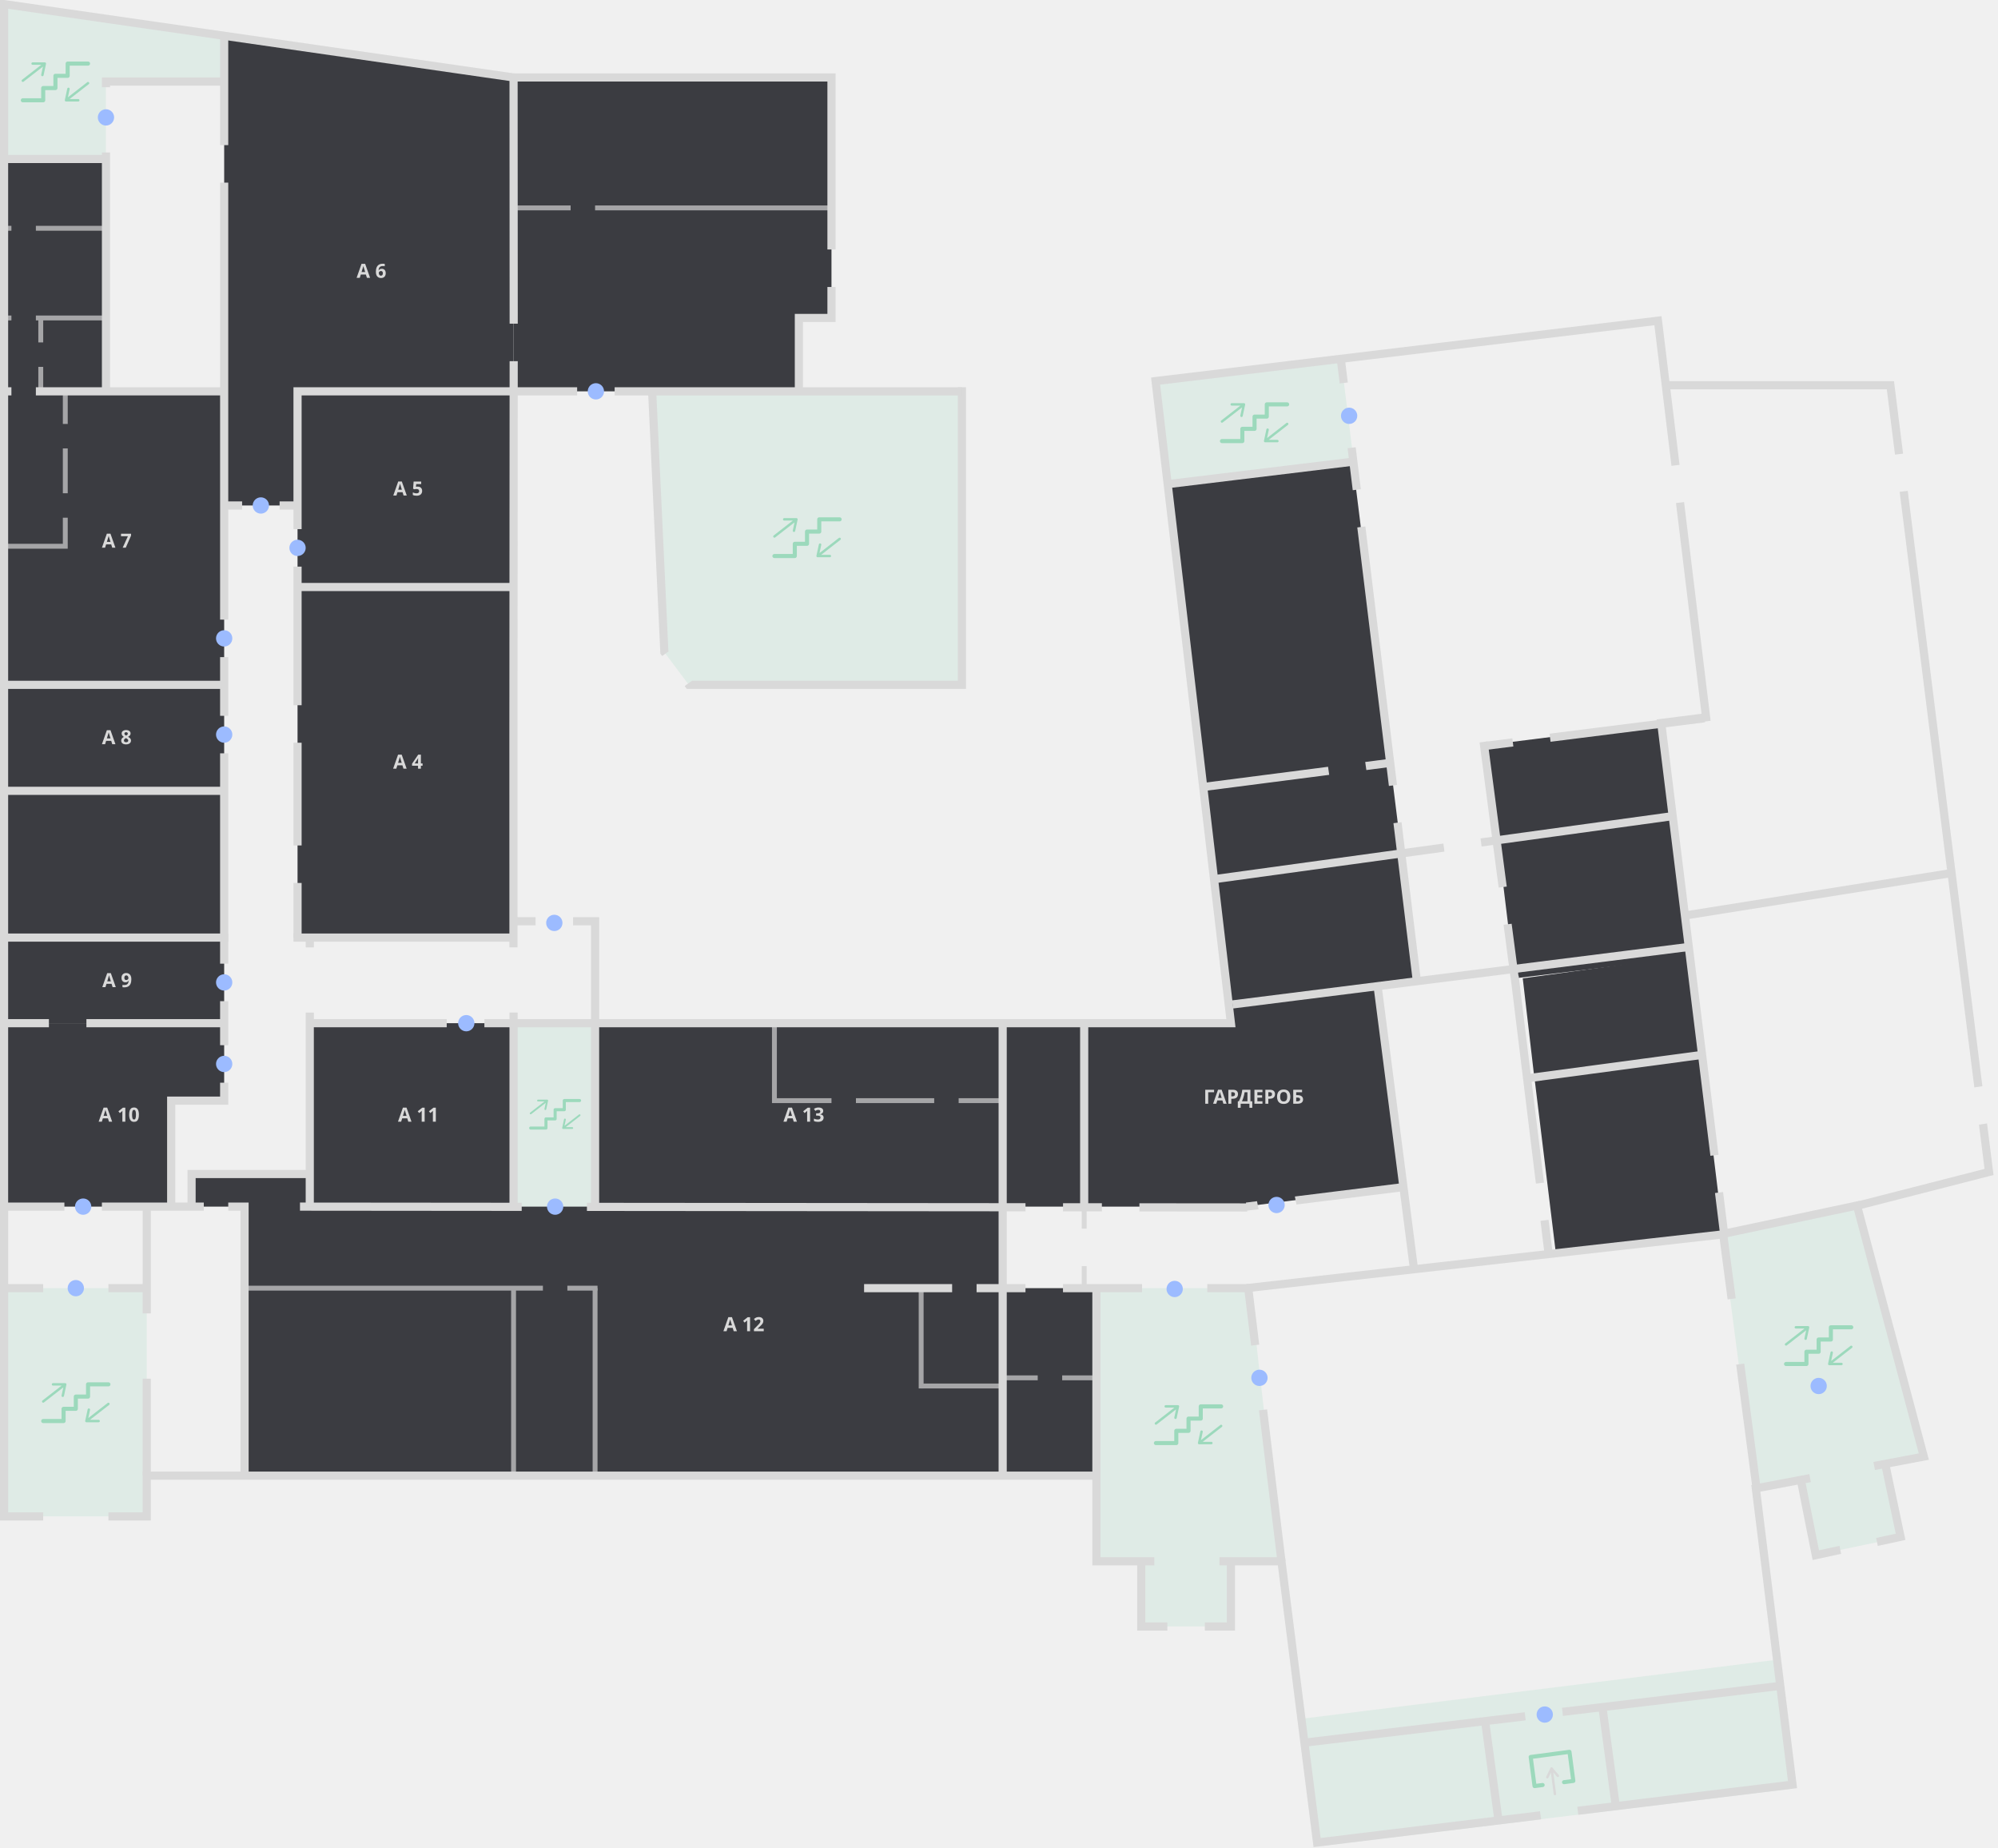
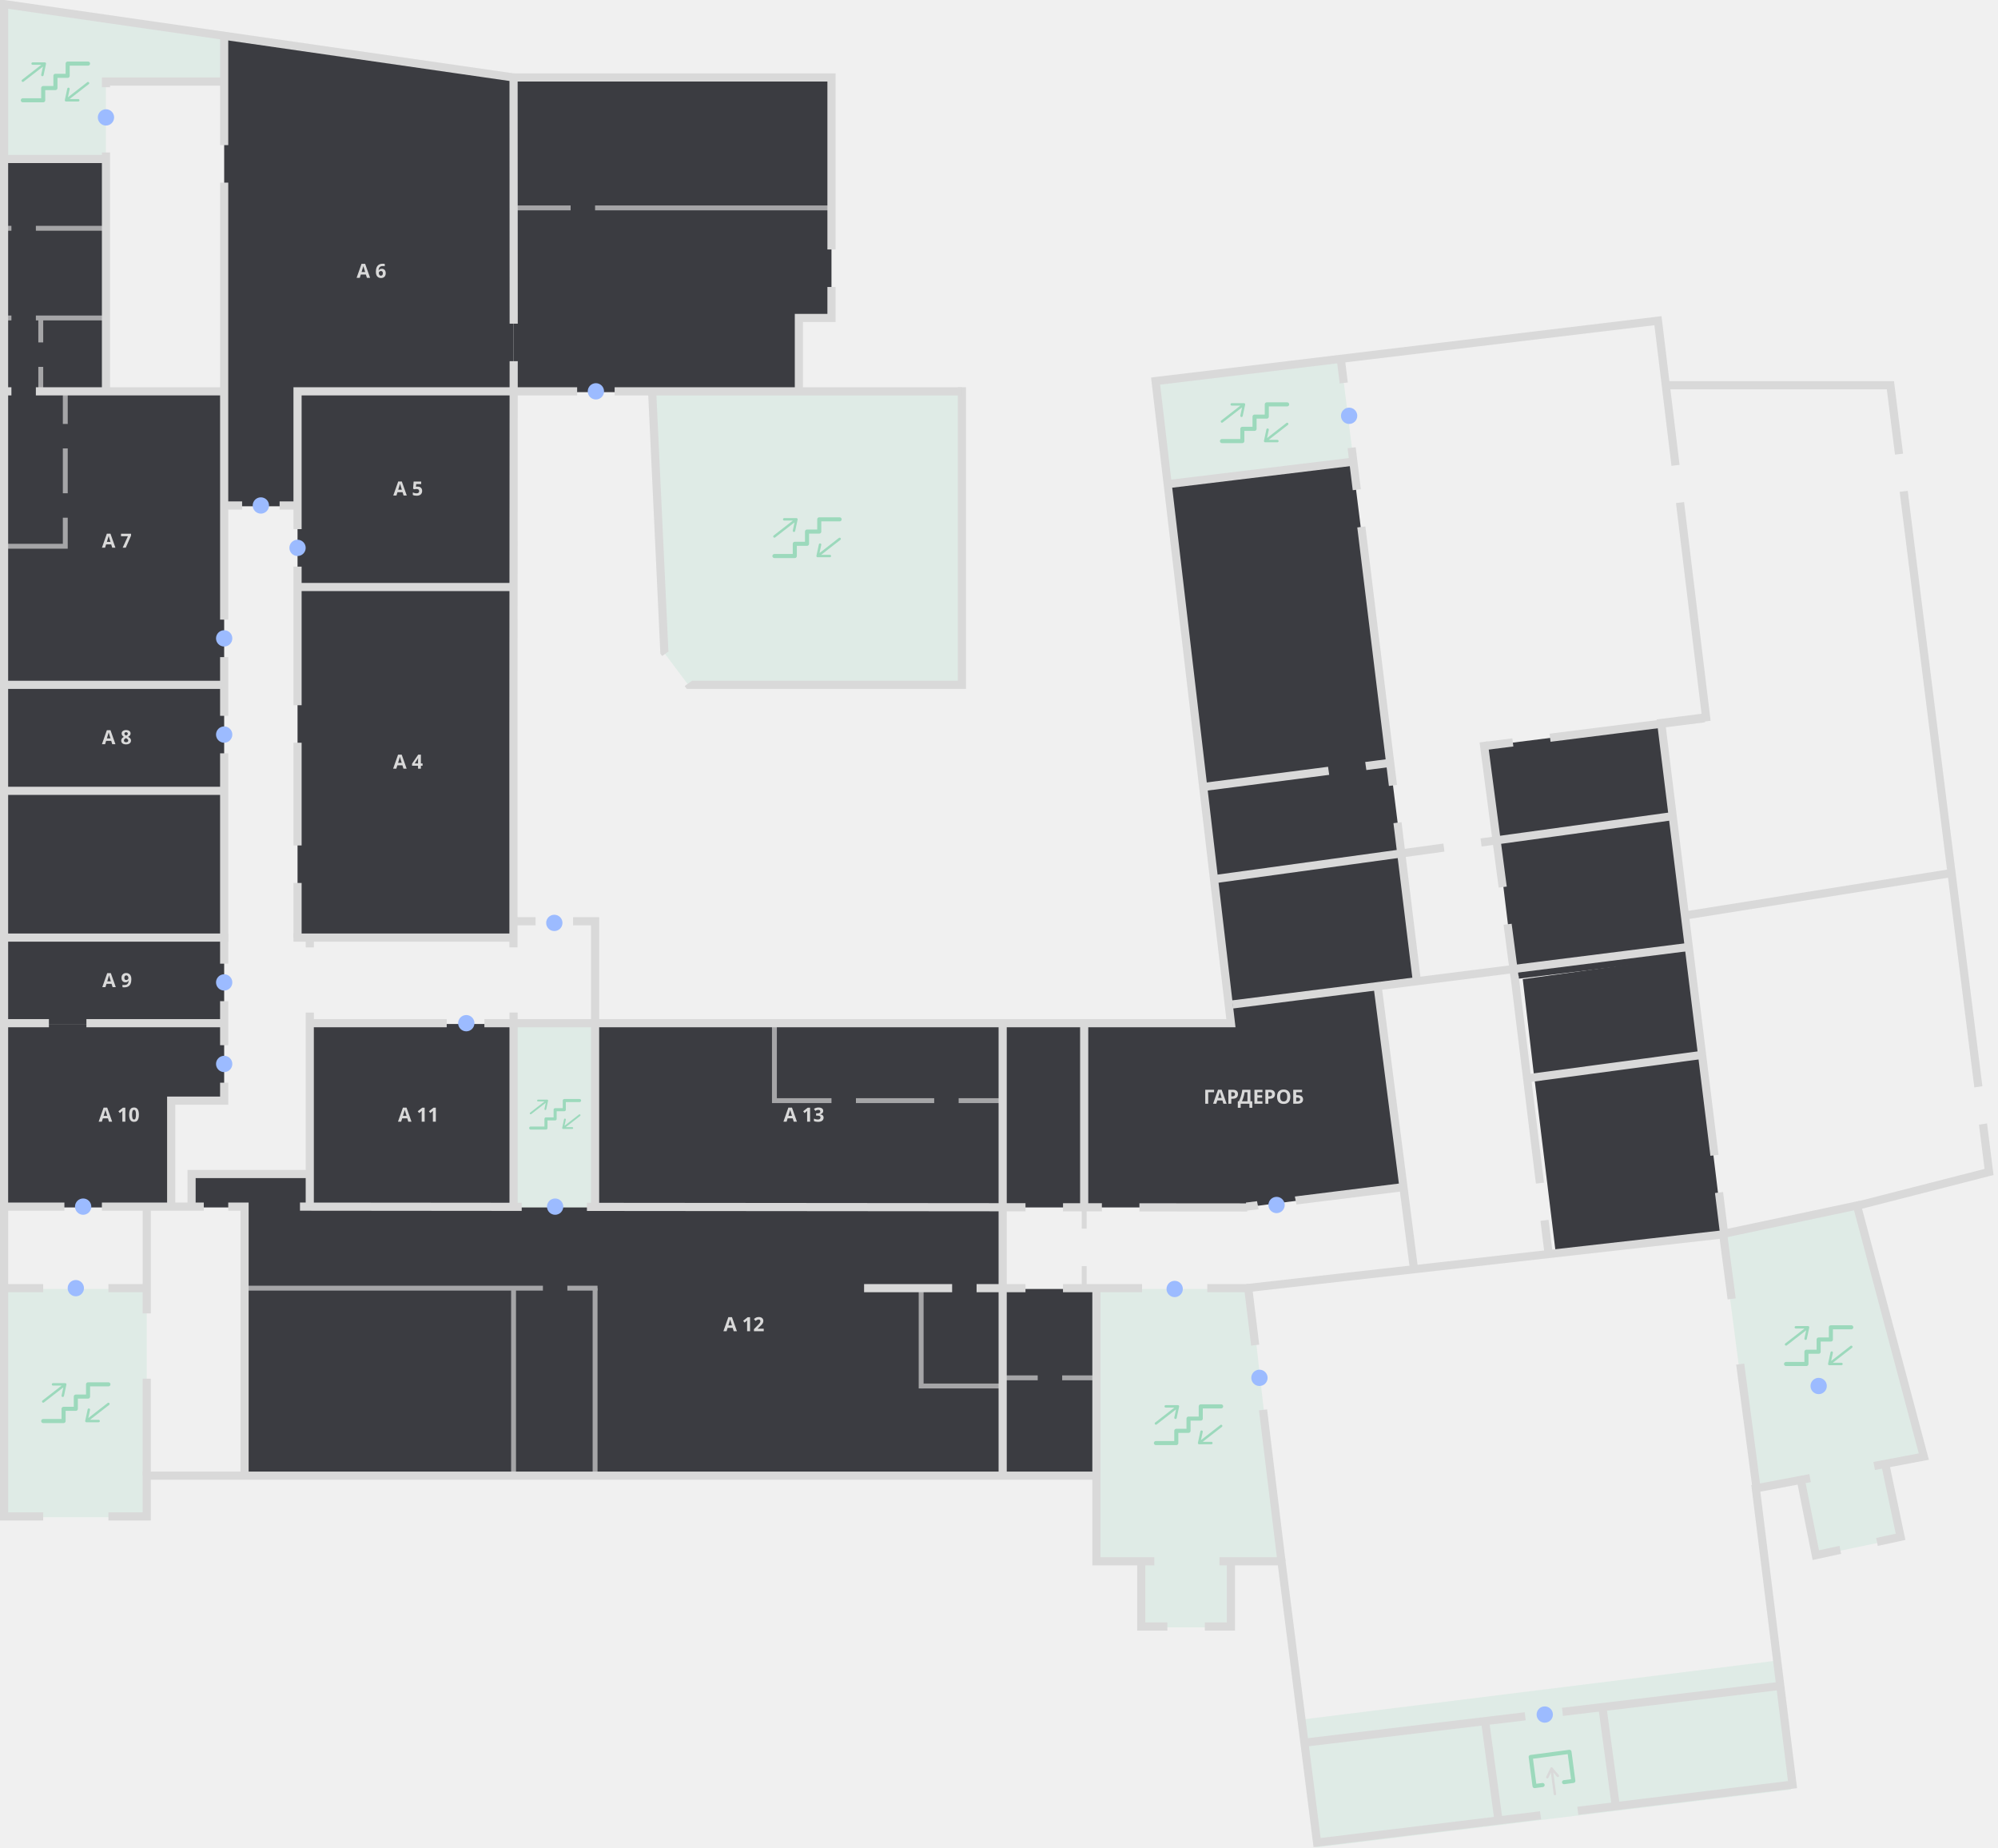
<svg xmlns="http://www.w3.org/2000/svg" width="2451" height="2266" viewBox="0 0 2451 2266" fill="none">
  <g id="A-0" clip-path="url(#clip0_1_385)">
    <g id="Spaces">
-       <path id="!a-0-stair-5" opacity="0.2" d="M1417 469L1645 440L1661 569L1432 597L1417 469Z" fill="#9CD9BC" />
-       <rect id="!a-9" x="6" y="1150" width="269" height="105" fill="#3B3C41" />
-       <rect id="!a-8" x="6" y="840" width="269" height="130" fill="#3B3C41" />
-       <path id="!a-7" d="M5 195H130V480H275V840H5V195Z" fill="#3B3C41" />
-       <rect id="!a" x="6" y="970" width="269" height="180" fill="#3B3C41" />
-       <rect id="!a-11" x="380" y="1255" width="250" height="225" fill="#3B3C41" />
-       <rect id="!a-5" x="365" y="480" width="265" height="240" fill="#3B3C41" />
-       <path id="!Rectangle 84" opacity="0.2" d="M800 480H1180V840H845L815 800L800 480Z" fill="#9CD9BC" />
-       <path id="!Rectangle 83" d="M630 95H1020V390H981V480H630V95Z" fill="#3B3C41" />
-       <path id="!a-6" d="M275 45L630 95V480H365V620H275V45Z" fill="#3B3C41" />
-       <rect id="!a-4" x="365" y="720" width="265" height="430" fill="#3B3C41" />
-       <path id="!a-10" d="M6 1255H275V1350H210V1480H6V1255Z" fill="#3B3C41" />
-       <rect id="!a-0-stair-4" opacity="0.2" x="5" y="1580" width="175" height="280" fill="#9CD9BC" />
-       <path id="a-0-stair-2" opacity="0.2" d="M1345 1580H1533.59L1571.5 1916H1510V1995H1400V1915H1345V1580Z" fill="#9CD9BC" />
-       <path id="a-0-stair-1" opacity="0.2" d="M2112 1513L2278 1478L2358.5 1786L2313 1796L2332 1885.5L2229 1907L2208.5 1816L2153 1827L2112 1513Z" fill="#9CD9BC" />
-       <rect id="!a-0-stair-3" opacity="0.2" x="630" y="1255" width="100" height="225" fill="#9CD9BC" />
-       <rect id="!a_2" x="1230" y="1580" width="115" height="230" fill="#3B3C41" />
-       <rect id="!a_3" x="1230" y="1255" width="100" height="225" fill="#3B3C41" />
-       <rect id="!a-13" x="730" y="1255" width="500" height="225" fill="#3B3C41" />
-       <path id="!a-12" d="M235 1440H380V1480H1230V1810H300V1480H235V1440Z" fill="#3B3C41" />
-       <path id="a-gard" d="M1329.83 1255H1511.5L1508.5 1232L1692 1210.5L1721.83 1455L1526.68 1480H1329.83V1255Z" fill="#3B3C41" />
-       <path id="!a_4" d="M1432.26 593.746L1659.26 565.669L1738.93 1203.47L1510 1233L1432.26 593.746Z" fill="#3B3C41" />
-       <path id="!a_5" d="M1823 914L2037 887L2051 1000L1836 1027L1823 914Z" fill="#3B3C41" />
-       <path id="!a_6" d="M1837 1027L2051 1000L2072 1174L1858 1200L1837 1027Z" fill="#3B3C41" />
-       <path id="!a_7" d="M1868 1200L2072 1172L2087 1294L1882 1320L1868 1200Z" fill="#3B3C41" />
-       <path id="!a_8" d="M1882 1319L2087 1294.01L2113.81 1513.59L1908.81 1538.58L1882 1319Z" fill="#3B3C41" />
-       <path id="!a-stair-6" opacity="0.2" d="M5 6L275 44V100H130V195H5V6Z" fill="#9CD9BC" />
-       <path id="a-0-enter" opacity="0.2" d="M2197 2194L2178 2036L1598 2108L1614 2265L2197 2194Z" fill="#9CD9BC" />
+       <path id="!a-0-stair-5" opacity="0.2" d="M1417 470L1645 441L1661 570L1432 598L1417 470Z" fill="#9CD9BC" />
+       <rect id="!a-9" x="6" y="1151" width="269" height="105" fill="#3B3C41" />
+       <rect id="!a-8" x="6" y="841" width="269" height="130" fill="#3B3C41" />
+       <path id="!a-7" d="M5 196H130V481H275V841H5V196Z" fill="#3B3C41" />
+       <rect id="!a" x="6" y="971" width="269" height="180" fill="#3B3C41" />
+       <rect id="!a-11" x="380" y="1256" width="250" height="225" fill="#3B3C41" />
+       <rect id="!a-5" x="365" y="481" width="265" height="240" fill="#3B3C41" />
+       <path id="!Rectangle 84" opacity="0.2" d="M800 481H1180V841H845L815 801L800 481Z" fill="#9CD9BC" />
+       <path id="!Rectangle 83" d="M630 96H1020V391H981V481H630V96Z" fill="#3B3C41" />
+       <path id="!a-6" d="M275 46L630 96V481H365V621H275V46Z" fill="#3B3C41" />
+       <rect id="!a-4" x="365" y="721" width="265" height="430" fill="#3B3C41" />
+       <path id="!a-10" d="M6 1256H275V1351H210V1481H6V1256Z" fill="#3B3C41" />
+       <rect id="!a-0-stair-4" opacity="0.2" x="5" y="1581" width="175" height="280" fill="#9CD9BC" />
+       <path id="a-0-stair-2" opacity="0.2" d="M1345 1581H1533.59L1571.5 1917H1510V1996H1400V1916H1345V1581Z" fill="#9CD9BC" />
+       <path id="a-0-stair-1" opacity="0.2" d="M2112 1514L2278 1479L2358.5 1787L2313 1797L2332 1886.5L2229 1908L2208.5 1817L2153 1828L2112 1514Z" fill="#9CD9BC" />
+       <rect id="!a-0-stair-3" opacity="0.2" x="630" y="1256" width="100" height="225" fill="#9CD9BC" />
+       <rect id="!a_2" x="1230" y="1581" width="115" height="230" fill="#3B3C41" />
+       <rect id="!a_3" x="1230" y="1256" width="100" height="225" fill="#3B3C41" />
+       <rect id="!a-13" x="730" y="1256" width="500" height="225" fill="#3B3C41" />
+       <path id="!a-12" d="M235 1441H380V1481H1230V1811H300V1481H235V1441Z" fill="#3B3C41" />
+       <path id="a-gard" d="M1329.83 1256H1511.5L1508.5 1233L1692 1211.5L1721.83 1456L1526.68 1481H1329.83V1256Z" fill="#3B3C41" />
+       <path id="!a_4" d="M1432.26 594.746L1659.26 566.669L1738.93 1204.47L1510 1234L1432.26 594.746Z" fill="#3B3C41" />
+       <path id="!a_5" d="M1823 915L2037 888L2051 1001L1836 1028L1823 915Z" fill="#3B3C41" />
+       <path id="!a_6" d="M1837 1028L2051 1001L2072 1175L1858 1201L1837 1028Z" fill="#3B3C41" />
+       <path id="!a_7" d="M1868 1201L2072 1173L2087 1295L1882 1321L1868 1201Z" fill="#3B3C41" />
+       <path id="!a_8" d="M1882 1320L2087 1295.01L2113.81 1514.59L1908.81 1539.58L1882 1320Z" fill="#3B3C41" />
+       <path id="!a-stair-6" opacity="0.2" d="M5 7L275 45V101H130V196H5V7Z" fill="#9CD9BC" />
+       <path id="a-0-enter" opacity="0.2" d="M2197 2195L2178 2037L1598 2109L1614 2266L2197 2195Z" fill="#9CD9BC" />
    </g>
    <g id="Walls">
      <path id="Subtract" fill-rule="evenodd" clip-rule="evenodd" d="M666 1583V1577H300V1583H666ZM696 1583H733V1577H696V1583Z" fill="#A5A5A7" />
      <path id="Vector 368" d="M630 1810V1580" stroke="#A5A5A7" stroke-width="6" />
      <path id="Vector 369" d="M730 1810V1580" stroke="#A5A5A7" stroke-width="6" />
      <path id="Subtract_2" fill-rule="evenodd" clip-rule="evenodd" d="M1273 1693V1687H1230V1693H1273ZM1303 1693H1345V1687H1303V1693Z" fill="#A5A5A7" />
      <path id="Vector 236" d="M1130 1700H1230" stroke="#A5A5A7" stroke-width="6" />
      <path id="Vector 373" d="M1130 1703V1580" stroke="#A5A5A7" stroke-width="6" />
      <path id="Subtract_3" fill-rule="evenodd" clip-rule="evenodd" d="M947 1350V1255H953V1347H1020V1353H950H947V1350ZM1146 1353H1050V1347H1146V1353ZM1176 1353H1230V1347H1176V1353Z" fill="#A5A5A7" />
      <path id="Subtract_4" fill-rule="evenodd" clip-rule="evenodd" d="M83.088 480V520H77.088V480H83.088ZM77.088 550H83.088V605H77.088V550ZM77.088 635V667H5V673H80.088H83.088V670V635H77.088Z" fill="#A5A5A7" />
      <path id="Subtract_5" fill-rule="evenodd" clip-rule="evenodd" d="M47 450V480H53V450H47ZM47 420H53V390H47V420Z" fill="#A5A5A7" />
      <path id="Subtract_6" fill-rule="evenodd" clip-rule="evenodd" d="M14 393L14 387H5V393H14ZM44 393H130V387H44V393Z" fill="#A5A5A7" />
      <path id="Subtract_7" fill-rule="evenodd" clip-rule="evenodd" d="M14 283L14 277H5V283H14ZM44 283H130V277H44V283Z" fill="#A5A5A7" />
      <path id="Subtract_8" fill-rule="evenodd" clip-rule="evenodd" d="M700 258V252H630V258H700ZM730 258H1020V252H730V258Z" fill="#A5A5A7" />
      <path id="Vector 212" d="M2114 1514L1529 1580" stroke="#D9D9D9" stroke-width="10" />
      <path id="Vector 210" d="M1230 1580V1810" stroke="#D9D9D9" stroke-width="10" />
      <path id="Vector 211" d="M1345 1580V1810" stroke="#D9D9D9" stroke-width="10" />
      <path id="Vector 192" d="M730 1255V1480" stroke="#D9D9D9" stroke-width="10" />
      <path id="Vector 200" d="M630 1255V1480" stroke="#D9D9D9" stroke-width="10" />
      <path id="Vector 193" d="M1330 1255V1480" stroke="#D9D9D9" stroke-width="10" />
      <path id="Vector 197" d="M1230 1255V1480" stroke="#D9D9D9" stroke-width="10" />
      <path id="Vector 230" d="M1690 1210L1734.5 1556" stroke="#D9D9D9" stroke-width="10" />
      <path id="Vector 228" d="M1512 1232L2071.5 1161.5" stroke="#D9D9D9" stroke-width="10" />
      <path id="Subtract_9" fill-rule="evenodd" clip-rule="evenodd" d="M280 1145H5V1155H280V1145ZM360 1155H630V1145H360V1155Z" fill="#D9D9D9" />
      <path id="Subtract_10" fill-rule="evenodd" clip-rule="evenodd" d="M60 1260V1250H5V1260H60ZM106 1260H275V1250H106V1260Z" fill="#D9D9D9" />
      <path id="Subtract_11" fill-rule="evenodd" clip-rule="evenodd" d="M1590.38 1477.41L1722.62 1460.96L1721.38 1451.04L1588.45 1467.57L1590.38 1477.41ZM1543.93 1483.18L1542 1473.34L1528.38 1475.04L1529.62 1484.96L1543.93 1483.18Z" fill="#D9D9D9" />
      <path id="Subtract_12" fill-rule="evenodd" clip-rule="evenodd" d="M548 1260V1250H380V1260H548ZM594.221 1260H631V1250H594.221V1260Z" fill="#D9D9D9" />
      <path id="Subtract_13" fill-rule="evenodd" clip-rule="evenodd" d="M1258 1485.77V1475.77L720 1475.3V1485.3L1258 1485.77ZM1304.04 1485.81L1351.71 1485.85V1475.85L1304.04 1475.81V1485.81ZM1530 1486L1397.75 1485.89V1475.89L1530 1476L1530 1486ZM640 1485.24V1475.24L368 1475V1485L640 1485.24Z" fill="#D9D9D9" />
      <path id="Subtract_14" fill-rule="evenodd" clip-rule="evenodd" d="M2129.83 1673.83L2150.09 1828L2160 1826.7L2139.74 1672.51L2129.83 1673.83ZM2119.31 1593.8L2129.23 1592.48L2118.91 1514L2109 1515.3L2119.31 1593.8Z" fill="#D9D9D9" />
      <path id="Vector 247" d="M1431 594L1662 566" stroke="#D9D9D9" stroke-width="10" />
      <path id="Subtract_15" fill-rule="evenodd" clip-rule="evenodd" d="M1630.57 950.398L1629.17 940.495L1473.86 960.541L1475.14 970.459L1630.57 950.398ZM1676.14 944.516L1704 940.92L1702.72 931.002L1674.74 934.613L1676.14 944.516Z" fill="#D9D9D9" />
      <path id="Subtract_16" fill-rule="evenodd" clip-rule="evenodd" d="M1709.38 1009.67L1733.04 1203.11L1742.96 1201.89L1719.31 1008.45L1709.38 1009.67ZM1703.8 964.02L1713.73 962.802L1674.95 645.712L1665.02 646.93L1703.8 964.02ZM1659.44 601.282L1669.37 600.064L1663.06 548.522L1653.14 549.741L1659.44 601.282ZM1649.96 441.393L1653.36 469.134L1643.43 470.353L1640.04 442.607L1649.96 441.393Z" fill="#D9D9D9" />
      <path id="Subtract_17" fill-rule="evenodd" clip-rule="evenodd" d="M1844.44 1134.25L1853.04 1199.65L1862.96 1198.35L1854.37 1133.04L1844.44 1134.25ZM1838.45 1088.66L1848.37 1087.44L1824.96 909.348L1815.04 910.652L1838.45 1088.66Z" fill="#D9D9D9" />
      <path id="Subtract_18" fill-rule="evenodd" clip-rule="evenodd" d="M1894.06 1450.56L1862.96 1196.89L1853.04 1198.11L1884.14 1451.78L1894.06 1450.56ZM1899.66 1496.2L1889.73 1497.41L1894.54 1536.61L1904.46 1535.39L1899.66 1496.2Z" fill="#D9D9D9" />
      <path id="Subtract_19" fill-rule="evenodd" clip-rule="evenodd" d="M1544.71 1649.27L1535.96 1577.4L1526.04 1578.6L1534.78 1650.49L1544.71 1649.27ZM1554.37 1728.68L1544.44 1729.9L1567.04 1915.6L1576.96 1914.4L1554.37 1728.68Z" fill="#D9D9D9" />
      <path id="Subtract_20" fill-rule="evenodd" clip-rule="evenodd" d="M1902.11 909.825L2091.62 885.961L2090.38 876.039L1900.89 899.901L1902.11 909.825ZM1856.47 915.572L1855.25 905.648L1820.38 910.039L1821.62 919.961L1856.47 915.572Z" fill="#D9D9D9" />
      <path id="Subtract_21" fill-rule="evenodd" clip-rule="evenodd" d="M1817.51 1038.3L2052.68 1005.95L2051.32 996.047L1816.18 1028.39L1817.51 1038.3ZM1771.94 1044.57L1770.61 1034.65L1487.82 1073.55L1489.18 1083.45L1771.94 1044.57Z" fill="#D9D9D9" />
      <path id="Subtract_22" fill-rule="evenodd" clip-rule="evenodd" d="M1020 90H630V100H1015V306H1025V95V90H1020ZM1025 352H1015V385H980H975V390V480H985V395H1020H1025V390V352Z" fill="#D9D9D9" />
      <path id="Subtract_23" fill-rule="evenodd" clip-rule="evenodd" d="M1175 475V835H848.943L839.88 841.506L841 843L842.5 845H845H1180H1185V840V475H1175ZM812.274 804.698L811 803L810.077 801.77L810.005 800.234L795.005 480.234L804.995 479.766L819.923 798.23L820.399 798.865L812.274 804.698Z" fill="#D9D9D9" />
      <path id="Subtract_24" fill-rule="evenodd" clip-rule="evenodd" d="M365 475H708V485H370V649H360V480V475H365ZM360 865V695H370V865H360ZM360 1083V1150H370V1083H360ZM360 1037H370V911H360V1037ZM1180 485H754V475H1180V485Z" fill="#D9D9D9" />
      <path id="Vector 354" d="M630 720H365" stroke="#D9D9D9" stroke-width="10" />
      <path id="Vector 356" d="M275 840H5" stroke="#D9D9D9" stroke-width="10" />
      <path id="Vector 357" d="M275 970H5" stroke="#D9D9D9" stroke-width="10" />
      <path id="Subtract_25" fill-rule="evenodd" clip-rule="evenodd" d="M297 625L297 615H275.028V625H297ZM343 625H365V615H343V625Z" fill="#D9D9D9" />
      <path id="Subtract_26" fill-rule="evenodd" clip-rule="evenodd" d="M657 1134.97L657 1124.97H630V1134.97H657ZM703 1134.97H725V1255H735V1129.97V1124.97H730H703V1134.97Z" fill="#D9D9D9" />
      <path id="Subtract_27" fill-rule="evenodd" clip-rule="evenodd" d="M280 178V44H270V178H280ZM280 224H270V760H280V224ZM280 806H270V878H280V806ZM270 1150V924H280V1150H270Z" fill="#D9D9D9" />
      <path id="Subtract_28" fill-rule="evenodd" clip-rule="evenodd" d="M270 1282V1228H280V1282H270ZM270 1328V1345H210H205V1350V1480H215V1355H275H280V1350V1328H270ZM280 1182H270V1150H280V1182Z" fill="#D9D9D9" />
      <path id="Vector 360" d="M235 1480V1440H380" stroke="#D9D9D9" stroke-width="10" />
      <path id="Subtract_29" fill-rule="evenodd" clip-rule="evenodd" d="M375 1242V1480H385V1242H375ZM375 1162L385 1162V1150H375V1162Z" fill="#D9D9D9" />
      <path id="Vector 363" d="M130 195H5" stroke="#D9D9D9" stroke-width="10" />
      <path id="Subtract_30" fill-rule="evenodd" clip-rule="evenodd" d="M14 485L14 475H5V485H14ZM44 485H275V475H44V485Z" fill="#D9D9D9" />
      <path id="Subtract_31" fill-rule="evenodd" clip-rule="evenodd" d="M130 95H125V100V107L135 107V105H275V95H130ZM135 187H125V480H135V187Z" fill="#D9D9D9" />
      <path id="Subtract_32" fill-rule="evenodd" clip-rule="evenodd" d="M250 1485V1475H125V1485H250ZM280 1485H295V1810H305V1480V1475H300H280V1485ZM79 1475V1485H5.5V1475H79Z" fill="#D9D9D9" />
      <path id="Vector 372" d="M1230 1580V1480" stroke="#D9D9D9" stroke-width="10" />
      <path id="Subtract_33" fill-rule="evenodd" clip-rule="evenodd" d="M1401 1585V1575H1304V1585H1401ZM1481 1585H1532V1575H1481V1585ZM1258 1575V1585H1198V1575H1258ZM1168 1585V1575H1060V1585H1168Z" fill="#D9D9D9" />
      <path id="Subtract_34" fill-rule="evenodd" clip-rule="evenodd" d="M1327 1553V1580H1333V1553H1327ZM1327 1507H1333V1480H1327V1507Z" fill="#D9D9D9" />
      <path id="Subtract_35" fill-rule="evenodd" clip-rule="evenodd" d="M175 1691L175 1810H185L185 1691H175ZM175 1611H185L185 1480H175L175 1611Z" fill="#D9D9D9" />
      <path id="Subtract_36" fill-rule="evenodd" clip-rule="evenodd" d="M53 1585V1575H5.184V1585H53ZM133 1585H180V1575H133V1585Z" fill="#D9D9D9" />
      <path id="Subtract_37" fill-rule="evenodd" clip-rule="evenodd" d="M1395 1915V1995V2000H1400H1432V1990H1405V1915H1395ZM1478 1990V2000H1510H1515V1995V1915H1505V1990H1478Z" fill="#D9D9D9" />
      <path id="Subtract_38" fill-rule="evenodd" clip-rule="evenodd" d="M2336.39 1883.97L2317.39 1793.97L2307.61 1796.03L2325.58 1881.17L2301.49 1886.38L2303.58 1896.16L2332.56 1889.89L2337.42 1888.84L2336.39 1883.97ZM2258.62 1905.88L2228.56 1912.39L2223.59 1913.46L2222.6 1908.48L2204.1 1815.48L2213.9 1813.52L2231.41 1901.54L2256.53 1896.1L2258.62 1905.88Z" fill="#D9D9D9" />
      <path id="Subtract_39" fill-rule="evenodd" clip-rule="evenodd" d="M2042.5 467.5H2319H2323.41L2323.96 471.878L2334.56 556.409L2324.64 557.635L2314.59 477.5H2042.5V467.5ZM2330.36 603.277L2340.28 602.052L2431.85 1332.3L2421.96 1333.79L2330.36 603.277ZM2427.68 1379.45L2434.49 1433.75L2276.76 1474.16L2279.24 1483.84L2441.24 1442.34L2445.51 1441.25L2444.96 1436.88L2437.57 1377.95L2427.68 1379.45Z" fill="#D9D9D9" />
      <path id="Vector 380" d="M2066.5 1123L2393 1071" stroke="#D9D9D9" stroke-width="10" />
      <path id="Subtract_40" fill-rule="evenodd" clip-rule="evenodd" d="M0 -0.771L5.713 0.051L630.713 90.051L634.994 90.668L635 94.994C635.143 205.85 635.181 304.543 635.166 397H625.166C625.181 305.751 625.144 208.428 625.006 99.332L10 10.772V1855H53V1865H5H0V1860V5V-0.771ZM180 1865H133V1855H175V1810V1805H180H1345H1350V1810V1910H1416V1920H1345H1340V1915V1815H185V1860V1865H180ZM1496 1920H1567.59L1610.72 2260.63L1611.35 2265.57L1616.29 2264.96L1890.54 2231.55L1889.2 2221.64L1620.02 2254.43L1576.96 1914.37L1576.41 1910H1572H1496V1920ZM1934.87 2216.07L1936.2 2225.99L2199.54 2193.9L2204.51 2193.29L2203.89 2188.32L2159.45 1829.65L2221.46 1817.91L2219.55 1808.09L2152.98 1820.7L2148.37 1821.58L2148.95 1826.23L2193.35 2184.58L1934.87 2216.07ZM2360.93 1791.49L2300.06 1803.02L2298.15 1793.21L2353.78 1782.67L2274.39 1484.53L2116.04 1518.06L2110.7 1519.19L2110.04 1513.78L2103.82 1463.32L2113.75 1462.11L2119.3 1507.15L2276.96 1473.76L2281.61 1472.78L2282.83 1477.37L2364.83 1785.29L2366.22 1790.49L2360.93 1791.49ZM2108.13 1416.46L2081.39 1199.36L2043.43 891.113L2093.52 884.736L2098.45 884.108L2097.85 879.174L2065.9 615.847L2055.97 617.028L2087.32 875.444L2037.23 881.822L2032.29 882.451L2032.9 887.393L2071.47 1200.59L2098.2 1417.66L2108.13 1416.46ZM2060.36 570.182L2050.43 571.363L2029.5 398.905L1423.15 471.78L1514.97 1254.42L1515.62 1260H1510H630H625.006L625 1255.01L624.984 1242H634.984L634.994 1250H1504.38L1412.63 467.993L1412.05 463.041L1417 462.446L2033.26 388.381L2038.22 387.785L2038.82 392.743L2060.36 570.182ZM634.901 1162C634.748 978.02 634.874 826.547 635 675.075V675.004V674.941L635 674.592C635.063 598.762 635.126 522.924 635.154 443H625.154C625.126 522.914 625.063 598.744 625 674.567L625 674.925V674.996V675.059C624.874 826.531 624.748 978.011 624.901 1162H634.901Z" fill="#D9D9D9" />
      <path id="Vector 381" d="M1822 2112.5L1838 2231" stroke="#D9D9D9" stroke-width="10" />
      <path id="Vector 382" d="M1966 2096L1982 2214.5" stroke="#D9D9D9" stroke-width="10" />
      <path id="Subtract_41" fill-rule="evenodd" clip-rule="evenodd" d="M1870.45 2100.2L1599.41 2132.54L1600.59 2142.46L1871.62 2110.13L1870.45 2100.2ZM1916.13 2094.75L1917.3 2104.68L2183.09 2072.96L2181.91 2063.04L1916.13 2094.75Z" fill="#D9D9D9" />
      <path id="Vector 250" d="M1874.5 1322.5L2087 1294" stroke="#D9D9D9" stroke-width="10" />
    </g>
    <g id="Textes">
      <text id="text 4" fill="#D9D9D9" xml:space="preserve" style="white-space: pre" font-family="GothamSSm" font-size="24" font-weight="bold" letter-spacing="0em">
        <tspan x="125.473" y="1210.8">А 9</tspan>
      </text>
      <text id="text 19" fill="#D9D9D9" xml:space="preserve" style="white-space: pre" font-family="GothamSSm" font-size="24" font-weight="bold" letter-spacing="0em">
        <tspan x="125.043" y="912.8">А 8</tspan>
      </text>
      <text id="text 20" fill="#D9D9D9" xml:space="preserve" style="white-space: pre" font-family="GothamSSm" font-size="24" font-weight="bold" letter-spacing="0em">
        <tspan x="125.023" y="671.8">А 7</tspan>
      </text>
      <text id="text 21" fill="#D9D9D9" xml:space="preserve" style="white-space: pre" font-family="GothamSSm" font-size="24" font-weight="bold" letter-spacing="0em">
        <tspan x="482.441" y="607.8">А 5</tspan>
      </text>
      <text id="text 24" fill="#D9D9D9" xml:space="preserve" style="white-space: pre" font-family="GothamSSm" font-size="24" font-weight="bold" letter-spacing="0em">
        <tspan x="437.449" y="340.8">А 6</tspan>
      </text>
      <text id="text 22" fill="#D9D9D9" xml:space="preserve" style="white-space: pre" font-family="GothamSSm" font-size="24" font-weight="bold" letter-spacing="0em">
        <tspan x="482.273" y="942.8">А 4</tspan>
      </text>
      <text id="text 5" fill="#D9D9D9" xml:space="preserve" style="white-space: pre" font-family="GothamSSm" font-size="24" font-weight="bold" letter-spacing="0em">
        <tspan x="121.031" y="1375.8">А 10</tspan>
      </text>
      <text id="text 6" fill="#D9D9D9" xml:space="preserve" style="white-space: pre" font-family="GothamSSm" font-size="24" font-weight="bold" letter-spacing="0em">
        <tspan x="488.215" y="1375.8">А 11</tspan>
      </text>
      <text id="text 14" fill="#D9D9D9" xml:space="preserve" style="white-space: pre" font-family="GothamSSm" font-size="24" font-weight="bold" letter-spacing="0em">
        <tspan x="961.051" y="1375.8">А 13</tspan>
      </text>
      <text id="text 23" fill="#D9D9D9" xml:space="preserve" style="white-space: pre" font-family="GothamSSm" font-size="24" font-weight="bold" letter-spacing="0em">
        <tspan x="887.422" y="1632.8">А 12</tspan>
      </text>
      <text id="text 18" fill="#D9D9D9" xml:space="preserve" style="white-space: pre" font-family="GothamSSm" font-size="24" font-weight="bold" letter-spacing="0em">
        <tspan x="1476.36" y="1353.8">ГАРДЕРОБ</tspan>
      </text>
    </g>
    <g id="Entrances">
      <circle id="2" cx="681" cy="1480" r="10" fill="#9CBBFF" />
      <circle id="3" cx="572" cy="1255" r="10" fill="#9CBBFF" />
      <circle id="6" cx="275" cy="1205" r="10" fill="#9CBBFF" />
      <circle id="34" cx="275" cy="901" r="10" fill="#9CBBFF" />
      <circle id="35" cx="275" cy="783" r="10" fill="#9CBBFF" />
      <circle id="36" cx="320" cy="620" r="10" fill="#9CBBFF" />
      <circle id="37" cx="365" cy="672" r="10" fill="#9CBBFF" />
      <circle id="38" cx="130" cy="144" r="10" fill="#9CBBFF" />
      <circle id="10" cx="93" cy="1580" r="10" fill="#9CBBFF" />
      <circle id="20" cx="1441" cy="1581" r="10" fill="#9CBBFF" />
      <circle id="21" cx="1566" cy="1478" r="10" fill="#9CBBFF" />
      <circle id="25" cx="1655" cy="510" r="10" fill="#9CBBFF" />
      <circle id="33" cx="1545" cy="1690" r="10" fill="#9CBBFF" />
      <circle id="44" cx="2231" cy="1700" r="10" fill="#9CBBFF" />
      <circle id="40" cx="275" cy="1305" r="10" fill="#9CBBFF" />
      <circle id="41" cx="102" cy="1480" r="10" fill="#9CBBFF" />
      <circle id="42" cx="680" cy="1132" r="10" fill="#9CBBFF" />
      <circle id="43" cx="731" cy="480" r="10" fill="#9CBBFF" />
      <circle id="45" cx="1895" cy="2103" r="10" fill="#9CBBFF" />
    </g>
    <g id="Icons">
      <g id="Stair">
        <g id="Stair frame">
          <path id="Vector 152" d="M1579 496H1554V511H1539V526H1524V541H1499" stroke="#9CD9BC" stroke-width="5" stroke-linecap="round" stroke-linejoin="round" />
          <path id="Vector 154" d="M1511 496H1526M1526 496L1523 510M1526 496L1499 517" stroke="#9CD9BC" stroke-width="3" stroke-linecap="round" stroke-linejoin="round" />
          <path id="Vector 155" d="M1567 541H1552M1552 541L1555 527M1552 541L1579 520" stroke="#9CD9BC" stroke-width="3" stroke-linecap="round" stroke-linejoin="round" />
        </g>
      </g>
      <g id="Stair_2">
        <g id="Stair frame_2">
          <path id="Vector 152_2" d="M133 1698H108V1713H93V1728H78V1743H53" stroke="#9CD9BC" stroke-width="5" stroke-linecap="round" stroke-linejoin="round" />
          <path id="Vector 154_2" d="M65 1698H80M80 1698L77 1712M80 1698L53 1719" stroke="#9CD9BC" stroke-width="3" stroke-linecap="round" stroke-linejoin="round" />
          <path id="Vector 155_2" d="M121 1743H106M106 1743L109 1729M106 1743L133 1722" stroke="#9CD9BC" stroke-width="3" stroke-linecap="round" stroke-linejoin="round" />
        </g>
      </g>
      <g id="Stair_3">
        <g id="Stair frame_3">
          <path id="Vector 152_3" d="M1498 1725H1473V1740H1458V1755H1443V1770H1418" stroke="#9CD9BC" stroke-width="5" stroke-linecap="round" stroke-linejoin="round" />
          <path id="Vector 154_3" d="M1430 1725H1445M1445 1725L1442 1739M1445 1725L1418 1746" stroke="#9CD9BC" stroke-width="3" stroke-linecap="round" stroke-linejoin="round" />
          <path id="Vector 155_3" d="M1486 1770H1471M1471 1770L1474 1756M1471 1770L1498 1749" stroke="#9CD9BC" stroke-width="3" stroke-linecap="round" stroke-linejoin="round" />
        </g>
      </g>
      <g id="Stair_4">
        <g id="Stair frame_4">
          <path id="Vector 152_4" d="M2271 1628H2246V1643H2231V1658H2216V1673H2191" stroke="#9CD9BC" stroke-width="5" stroke-linecap="round" stroke-linejoin="round" />
          <path id="Vector 154_4" d="M2203 1628H2218M2218 1628L2215 1642M2218 1628L2191 1649" stroke="#9CD9BC" stroke-width="3" stroke-linecap="round" stroke-linejoin="round" />
          <path id="Vector 155_4" d="M2259 1673H2244M2244 1673L2247 1659M2244 1673L2271 1652" stroke="#9CD9BC" stroke-width="3" stroke-linecap="round" stroke-linejoin="round" />
        </g>
      </g>
      <g id="Stair_5">
        <g id="Stair frame_5">
          <path id="Vector 152_5" d="M711 1349.88H692.25V1361.12H681V1372.38H669.75V1383.62H651" stroke="#9CD9BC" stroke-width="3.75" stroke-linecap="round" stroke-linejoin="round" />
          <path id="Vector 154_5" d="M660 1349.88H671.25M671.25 1349.88L669 1360.38M671.25 1349.88L651 1365.62" stroke="#9CD9BC" stroke-width="2.25" stroke-linecap="round" stroke-linejoin="round" />
          <path id="Vector 155_5" d="M702 1383.62H690.75M690.75 1383.62L693 1373.12M690.75 1383.62L711 1367.88" stroke="#9CD9BC" stroke-width="2.25" stroke-linecap="round" stroke-linejoin="round" />
        </g>
      </g>
      <g id="Stair_6">
        <g id="Stair frame_6">
          <path id="Vector 152_6" d="M108 78H83V93H68V108H53V123H28" stroke="#9CD9BC" stroke-width="5" stroke-linecap="round" stroke-linejoin="round" />
          <path id="Vector 154_6" d="M40 78H55M55 78L52 92M55 78L28 99" stroke="#9CD9BC" stroke-width="3" stroke-linecap="round" stroke-linejoin="round" />
          <path id="Vector 155_6" d="M96 123H81M81 123L84 109M81 123L108 102" stroke="#9CD9BC" stroke-width="3" stroke-linecap="round" stroke-linejoin="round" />
        </g>
      </g>
      <g id="Stair_7">
        <g id="Stair frame_7">
          <path id="Vector 152_7" d="M1030 637H1005V652H990V667H975V682H950" stroke="#9CD9BC" stroke-width="5" stroke-linecap="round" stroke-linejoin="round" />
          <path id="Vector 154_7" d="M962 637H977M977 637L974 651M977 637L950 658" stroke="#9CD9BC" stroke-width="3" stroke-linecap="round" stroke-linejoin="round" />
          <path id="Vector 155_7" d="M1018 682H1003M1003 682L1006 668M1003 682L1030 661" stroke="#9CD9BC" stroke-width="3" stroke-linecap="round" stroke-linejoin="round" />
        </g>
      </g>
      <g id="Enter" clip-path="url(#clip1_1_385)">
        <path id="Rectangle 242" d="M1892.38 2189.42L1882.47 2190.73L1877.74 2155.04L1925.32 2148.74L1930.05 2184.42L1918.65 2185.94" stroke="#9CD9BC" stroke-width="5" stroke-linecap="round" stroke-linejoin="round" />
        <g id="Group 26">
          <path id="Vector 325" d="M1907.47 2200.53L1903.31 2169.11M1903.31 2169.11L1898.18 2179.87M1903.31 2169.11L1911.06 2178.17" stroke="#D9D9D9" stroke-width="3" stroke-miterlimit="1" stroke-linecap="round" stroke-linejoin="round" />
        </g>
      </g>
    </g>
  </g>
  <defs>
    <clipPath id="clip0_1_385">
      <rect width="2451" height="2266" fill="white" />
    </clipPath>
    <clipPath id="clip1_1_385">
      <rect width="60" height="60" fill="white" transform="translate(1878.89 2209.36) rotate(-97.5518)" />
    </clipPath>
  </defs>
</svg>
